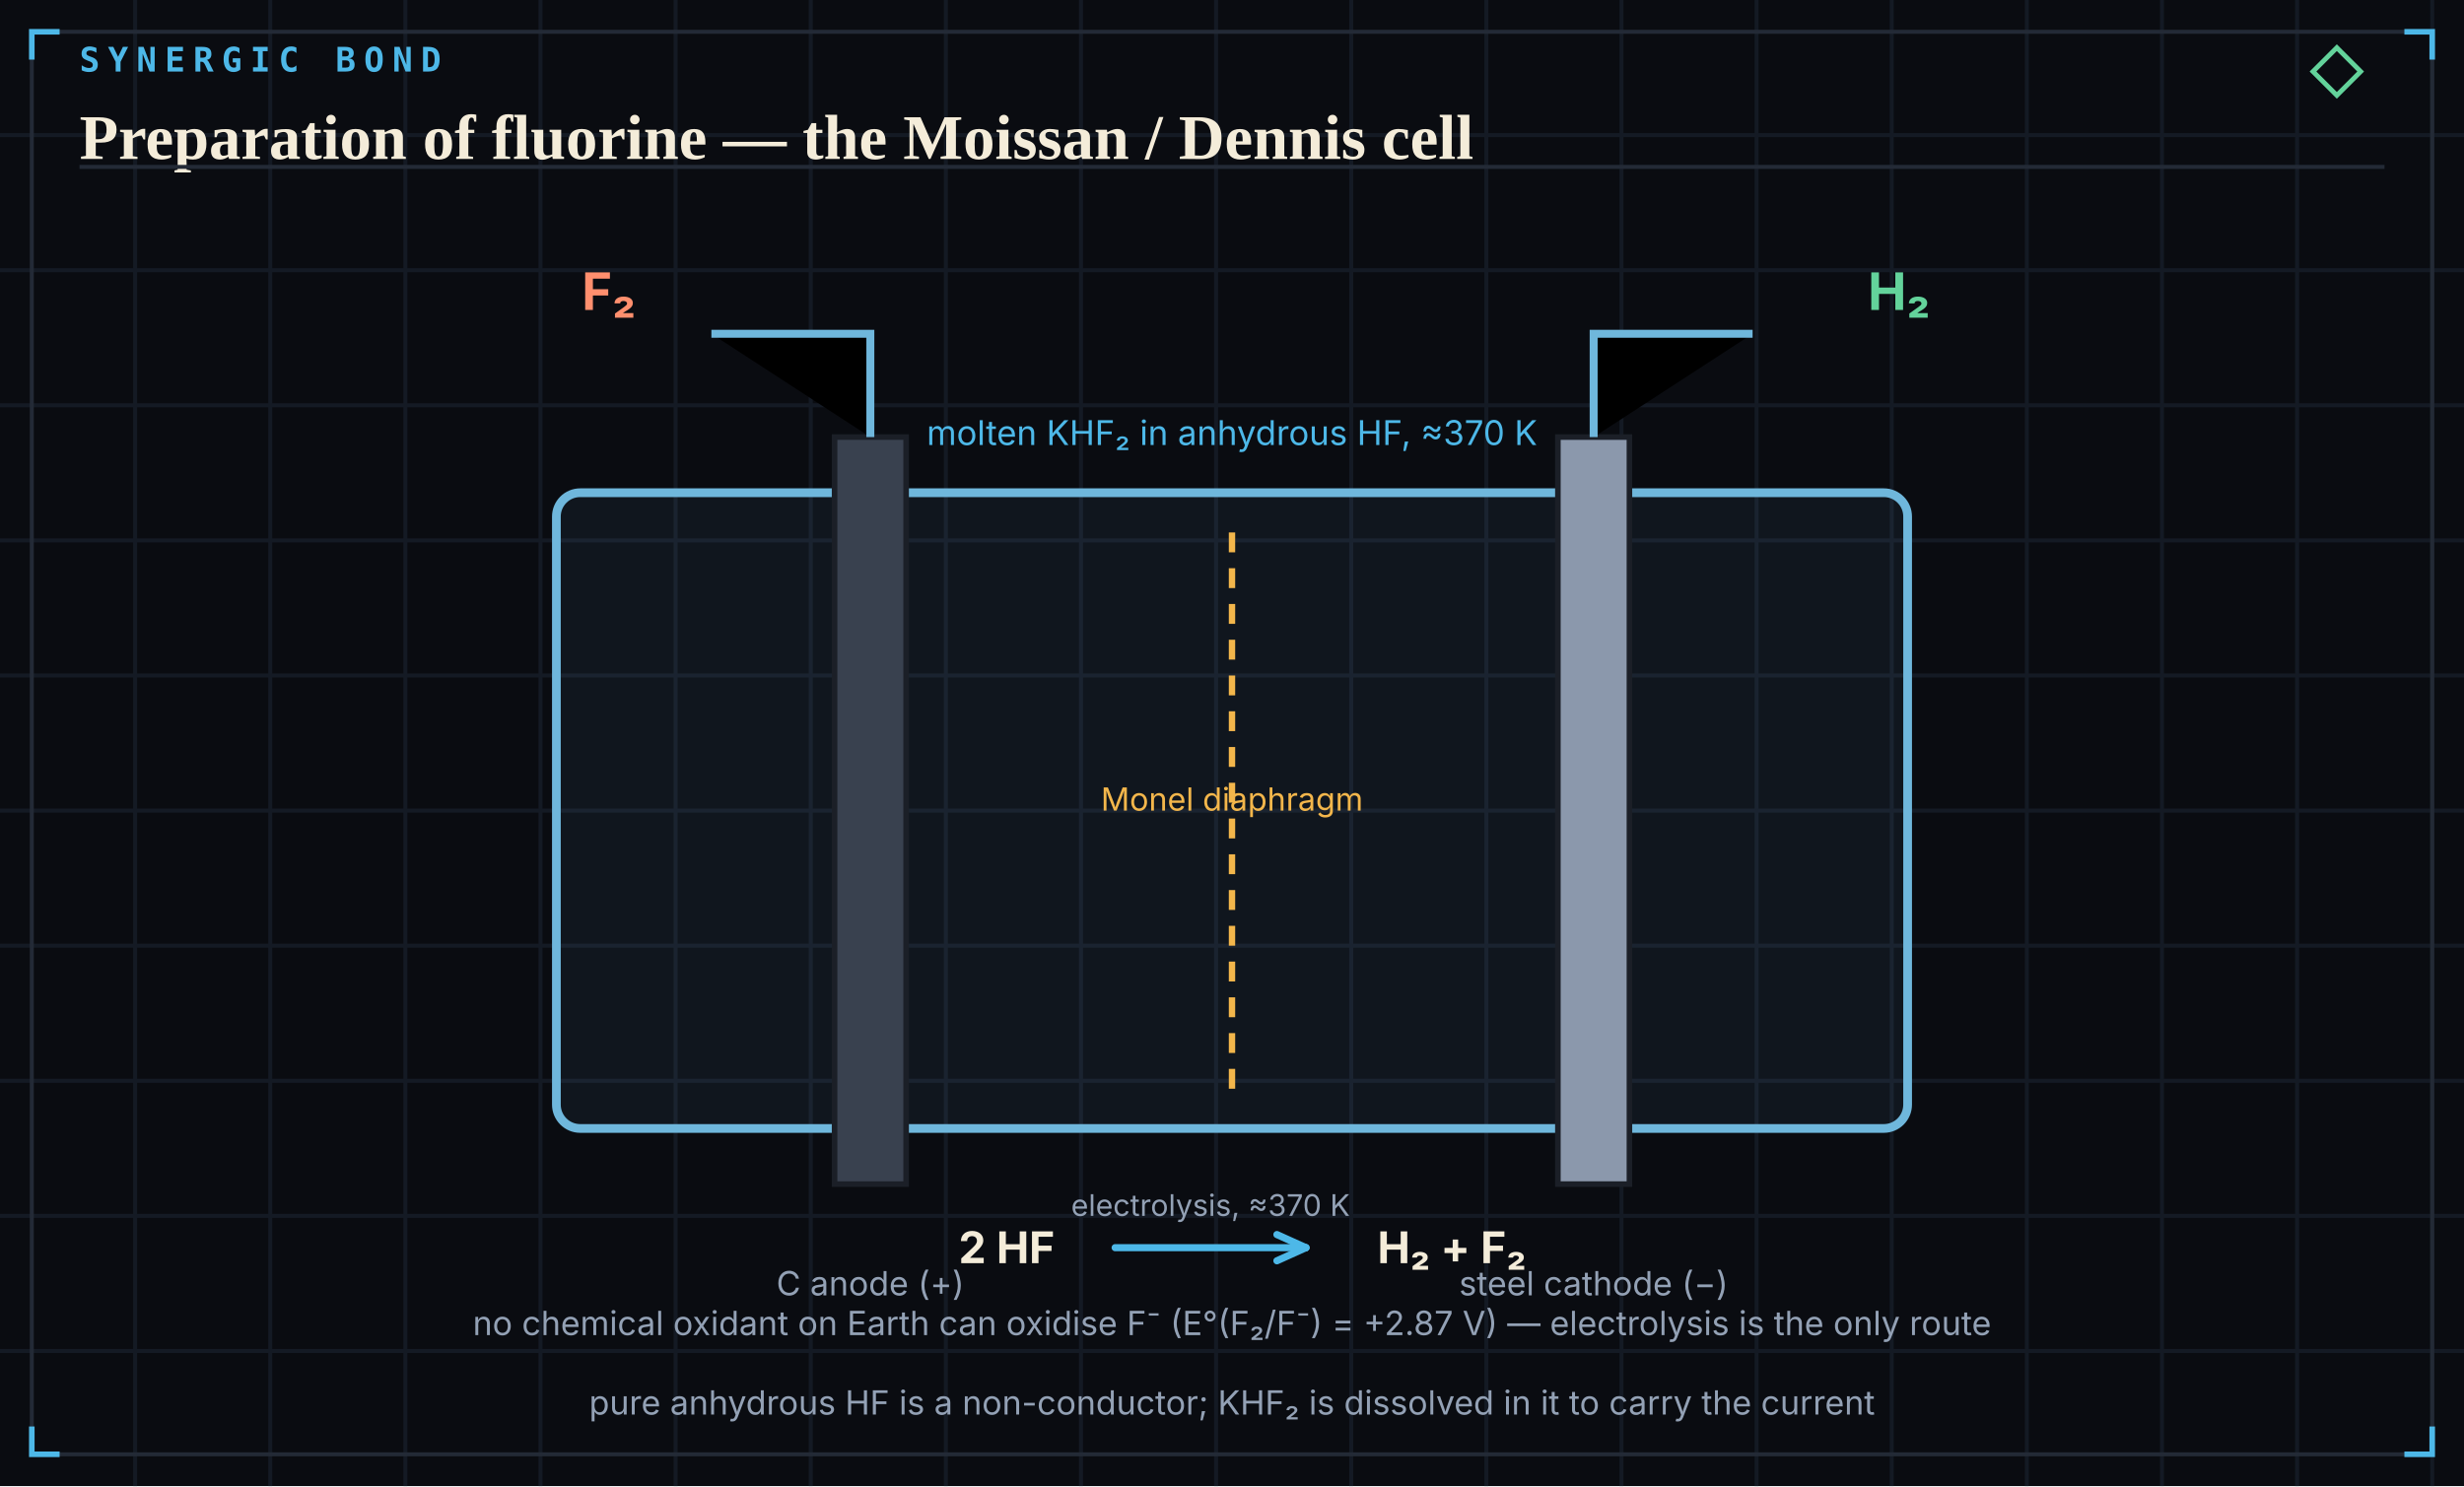
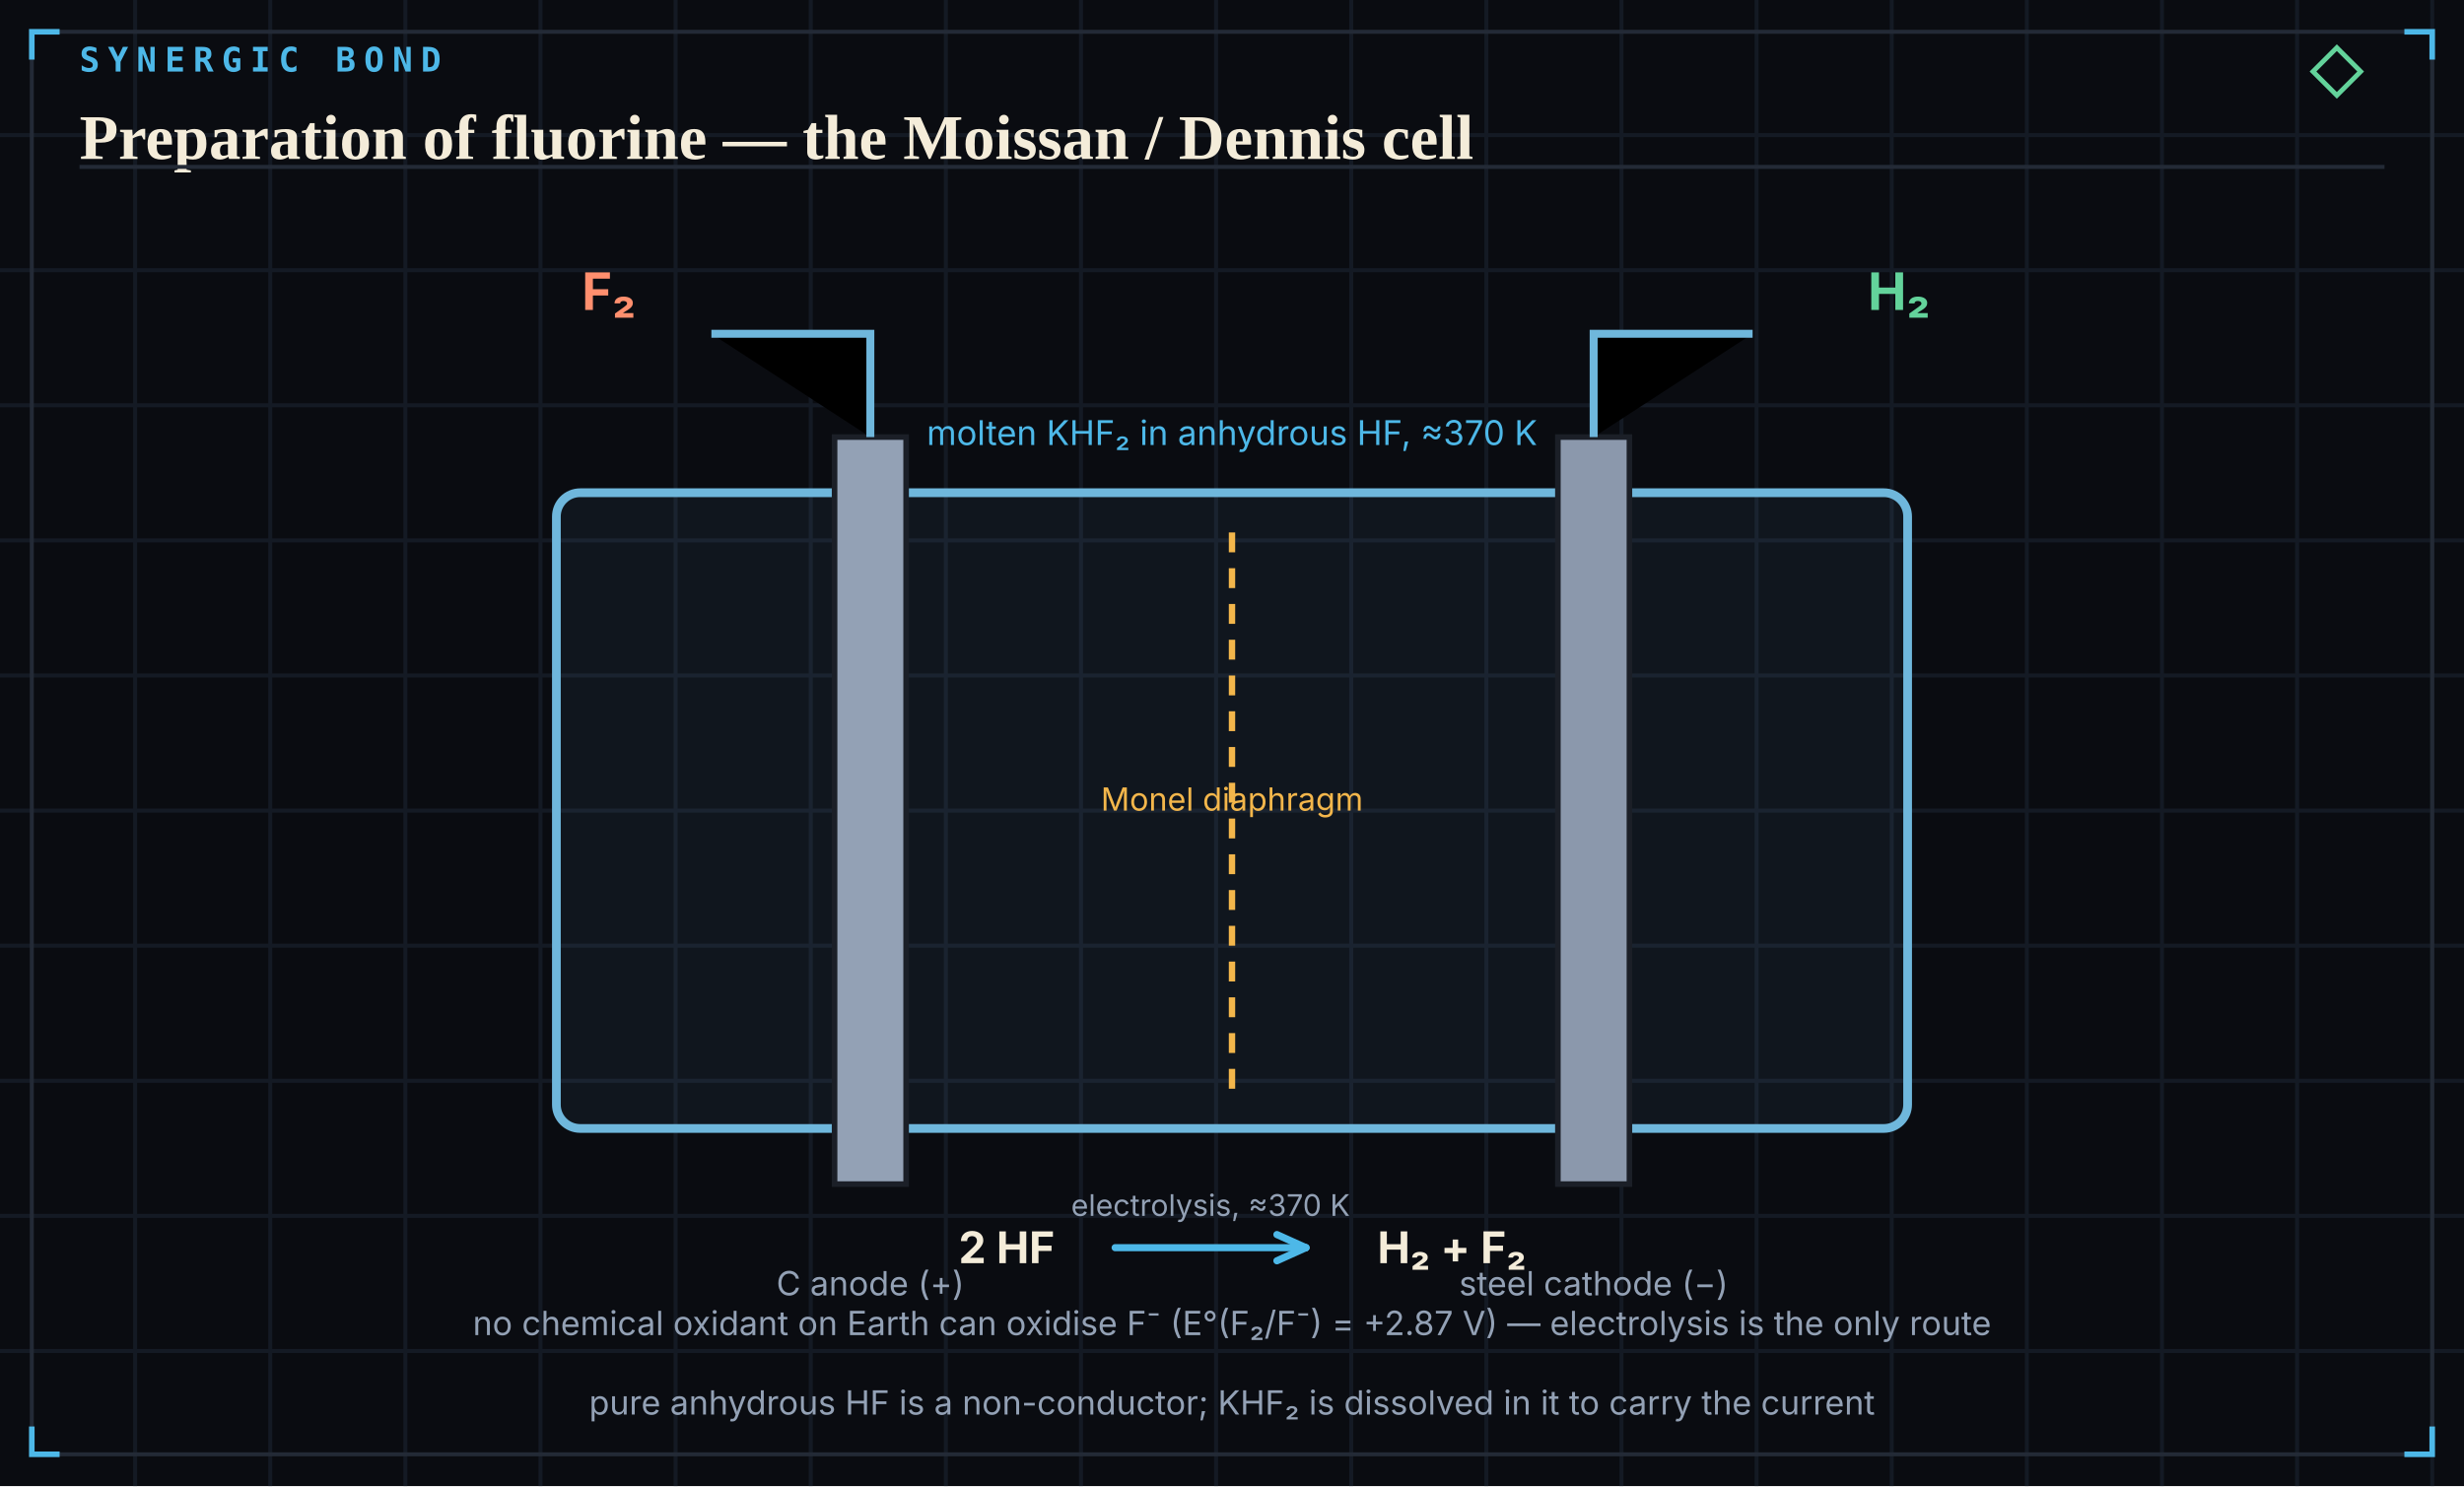
<svg xmlns="http://www.w3.org/2000/svg" width="620" height="374" viewBox="0 0 620 374" font-family="'Inter','Helvetica Neue',Arial,'DejaVu Sans',sans-serif">
  <rect width="620" height="374" fill="#0a0c11" />
  <g stroke="#141a24" stroke-width="1">
    <line x1="34" y1="0" x2="34" y2="374" />
    <line x1="68" y1="0" x2="68" y2="374" />
    <line x1="102" y1="0" x2="102" y2="374" />
    <line x1="136" y1="0" x2="136" y2="374" />
    <line x1="170" y1="0" x2="170" y2="374" />
    <line x1="204" y1="0" x2="204" y2="374" />
    <line x1="238" y1="0" x2="238" y2="374" />
    <line x1="272" y1="0" x2="272" y2="374" />
    <line x1="306" y1="0" x2="306" y2="374" />
    <line x1="340" y1="0" x2="340" y2="374" />
    <line x1="374" y1="0" x2="374" y2="374" />
    <line x1="408" y1="0" x2="408" y2="374" />
    <line x1="442" y1="0" x2="442" y2="374" />
    <line x1="476" y1="0" x2="476" y2="374" />
    <line x1="510" y1="0" x2="510" y2="374" />
    <line x1="544" y1="0" x2="544" y2="374" />
    <line x1="578" y1="0" x2="578" y2="374" />
    <line x1="612" y1="0" x2="612" y2="374" />
    <line x1="0" y1="34" x2="620" y2="34" />
    <line x1="0" y1="68" x2="620" y2="68" />
    <line x1="0" y1="102" x2="620" y2="102" />
    <line x1="0" y1="136" x2="620" y2="136" />
    <line x1="0" y1="170" x2="620" y2="170" />
    <line x1="0" y1="204" x2="620" y2="204" />
    <line x1="0" y1="238" x2="620" y2="238" />
    <line x1="0" y1="272" x2="620" y2="272" />
    <line x1="0" y1="306" x2="620" y2="306" />
    <line x1="0" y1="340" x2="620" y2="340" />
  </g>
  <rect x="8" y="8" width="604" height="358" fill="none" stroke="#232a36" stroke-width="1" />
  <path d="M 8 15 L 8 8 L 15 8" stroke="#4db8e8" stroke-width="1.4" fill="none" />
  <path d="M 612 15 L 612 8 L 605 8" stroke="#4db8e8" stroke-width="1.4" fill="none" />
  <path d="M 8 359 L 8 366 L 15 366" stroke="#4db8e8" stroke-width="1.4" fill="none" />
  <path d="M 612 359 L 612 366 L 605 366" stroke="#4db8e8" stroke-width="1.4" fill="none" />
  <text x="20" y="18" font-size="8.5" font-weight="bold" fill="#4db8e8" text-anchor="start" font-family="'SF Mono','DejaVu Sans Mono',ui-monospace,Menlo,monospace" letter-spacing="0.24em">SYNERGIC BOND</text>
  <path d="M 588 12 l 6 6 l -6 6 l -6 -6 z" fill="none" stroke="#63d39b" stroke-width="1.2" />
  <text x="20" y="40" font-size="16" font-weight="bold" fill="#f4ecd9" text-anchor="start" font-family="'Georgia','Times New Roman',serif">Preparation of fluorine — the Moissan / Dennis cell</text>
  <line x1="20" y1="42" x2="600" y2="42" stroke="#232a36" stroke-width="1" />
  <g transform="translate(0,34)">
    <rect x="140" y="90" width="340" height="160" rx="6" fill="rgba(120,190,235,0.06)" stroke="#6fb7dc" stroke-width="2.2" />
    <text x="310.0" y="78.0" font-size="8.6" font-weight="normal" fill="#4db8e8" text-anchor="middle">molten KHF₂ in anhydrous HF, ≈370 K</text>
-     <rect x="210" y="76" width="18" height="188" fill="#39414f" stroke="#1b1f27" stroke-width="1.4" />
+     <rect x="210" y="76" width="18" height="188" fill="#93a1b5" stroke="#1b1f27" stroke-width="1.4" />
    <text x="219.0" y="292.0" font-size="8.4" font-weight="normal" fill="#93a1b5" text-anchor="middle">C anode (+)</text>
    <rect x="392" y="76" width="18" height="188" fill="#8b98ac" stroke="#1b1f27" stroke-width="1.4" />
    <text x="401.0" y="292.0" font-size="8.4" font-weight="normal" fill="#93a1b5" text-anchor="middle">steel cathode (−)</text>
    <line x1="310.0" y1="100" x2="310.0" y2="240" stroke="#f3b64b" stroke-width="1.6" stroke-dasharray="5 4" />
    <text x="310.0" y="170.0" font-size="8" font-weight="normal" fill="#f3b64b" text-anchor="middle">Monel diaphragm</text>
    <path d="M 219 76 v -26 h -40" stroke="#6fb7dc" stroke-width="2" />
    <text x="160.0" y="44.0" font-size="13" font-weight="bold" fill="#ff8f6e" text-anchor="end">F₂</text>
    <path d="M 401 76 v -26 h 40" stroke="#6fb7dc" stroke-width="2" />
    <text x="470.0" y="44.0" font-size="13" font-weight="bold" fill="#63d39b" text-anchor="start">H₂</text>
    <text x="241.2" y="283.9" font-size="11" font-weight="bold" fill="#f4ecd9" text-anchor="start">2 HF</text>
    <line x1="280.6" y1="280.0" x2="328.6" y2="280.0" stroke="#4db8e8" stroke-width="1.8" stroke-linecap="round" />
    <line x1="328.6" y1="280.0" x2="321.3" y2="276.7" stroke="#4db8e8" stroke-width="1.8" stroke-linecap="round" />
    <line x1="328.6" y1="280.0" x2="321.3" y2="283.3" stroke="#4db8e8" stroke-width="1.8" stroke-linecap="round" />
    <text x="304.6" y="272.0" font-size="7.5" font-weight="normal" fill="#93a1b5" text-anchor="middle">electrolysis, ≈370 K</text>
    <text x="346.6" y="283.9" font-size="11" font-weight="bold" fill="#f4ecd9" text-anchor="start">H₂ + F₂</text>
    <text x="310.0" y="302.0" font-size="8.4" font-weight="normal" fill="#93a1b5" text-anchor="middle">no chemical oxidant on Earth can oxidise F⁻ (E°(F₂/F⁻) = +2.87 V) — electrolysis is the only route</text>
    <text x="310.0" y="322.0" font-size="8.4" font-weight="normal" fill="#93a1b5" text-anchor="middle">pure anhydrous HF is a non-conductor; KHF₂ is dissolved in it to carry the current</text>
  </g>
</svg>
